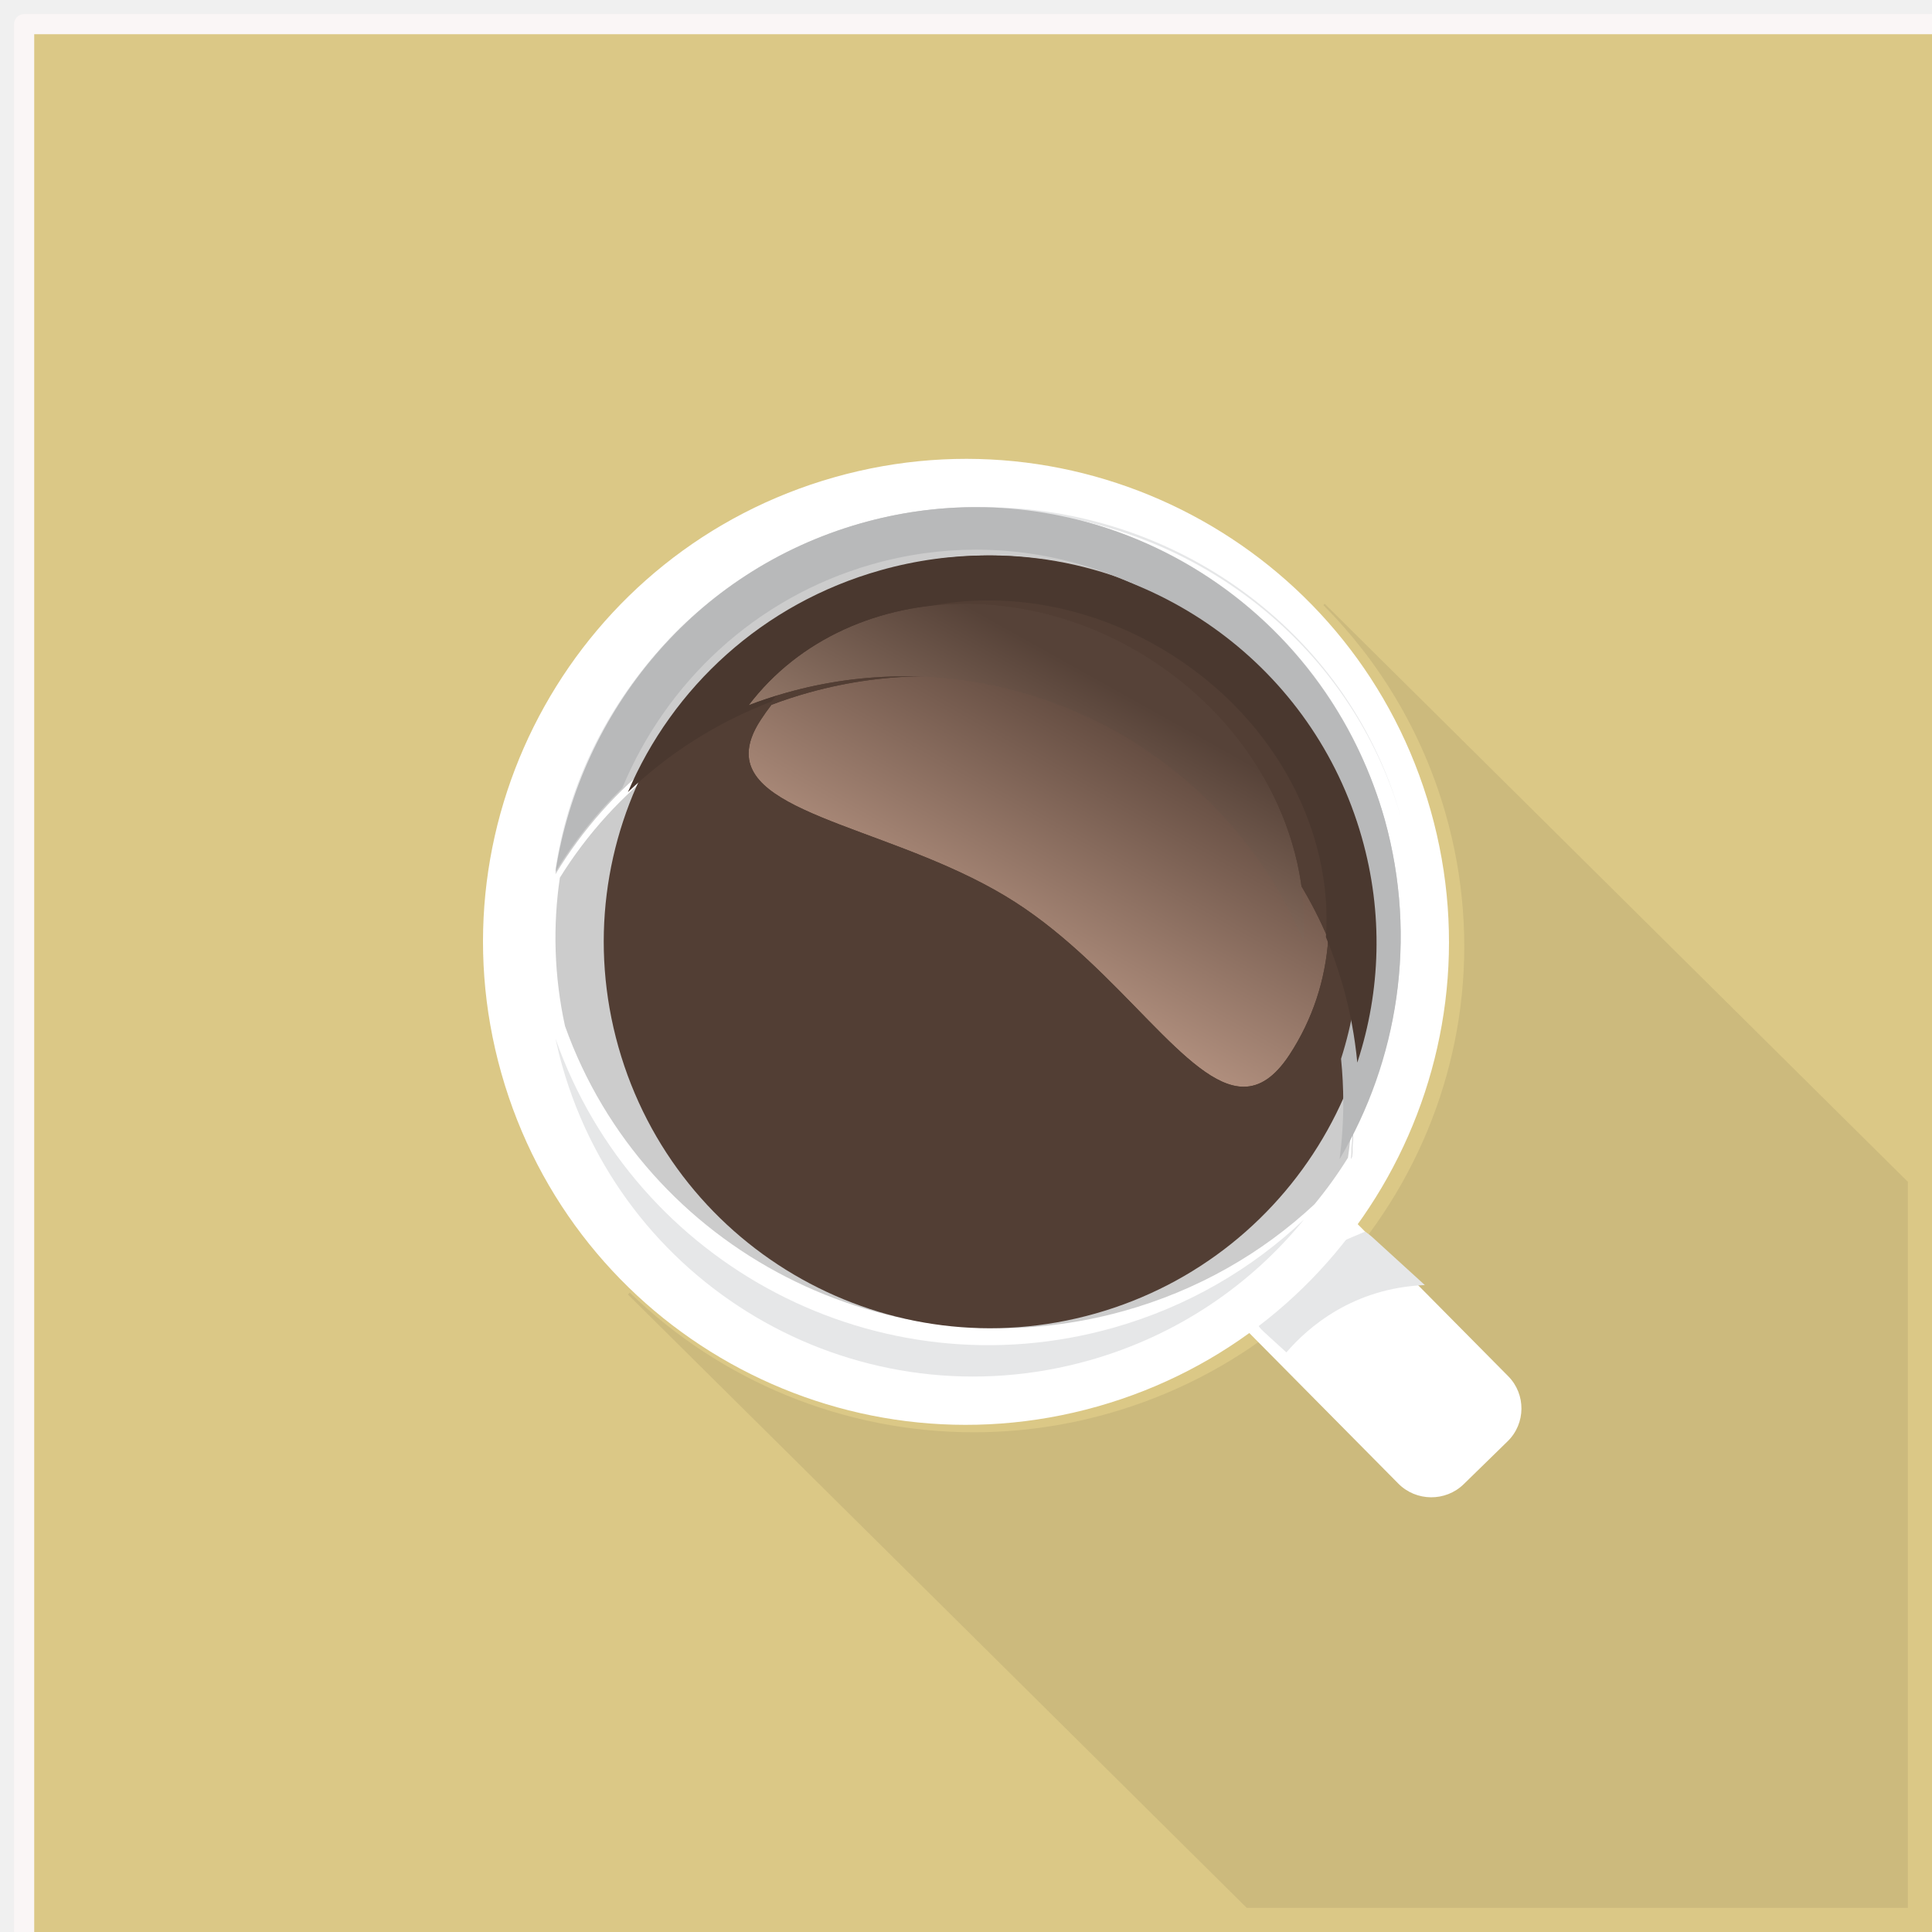
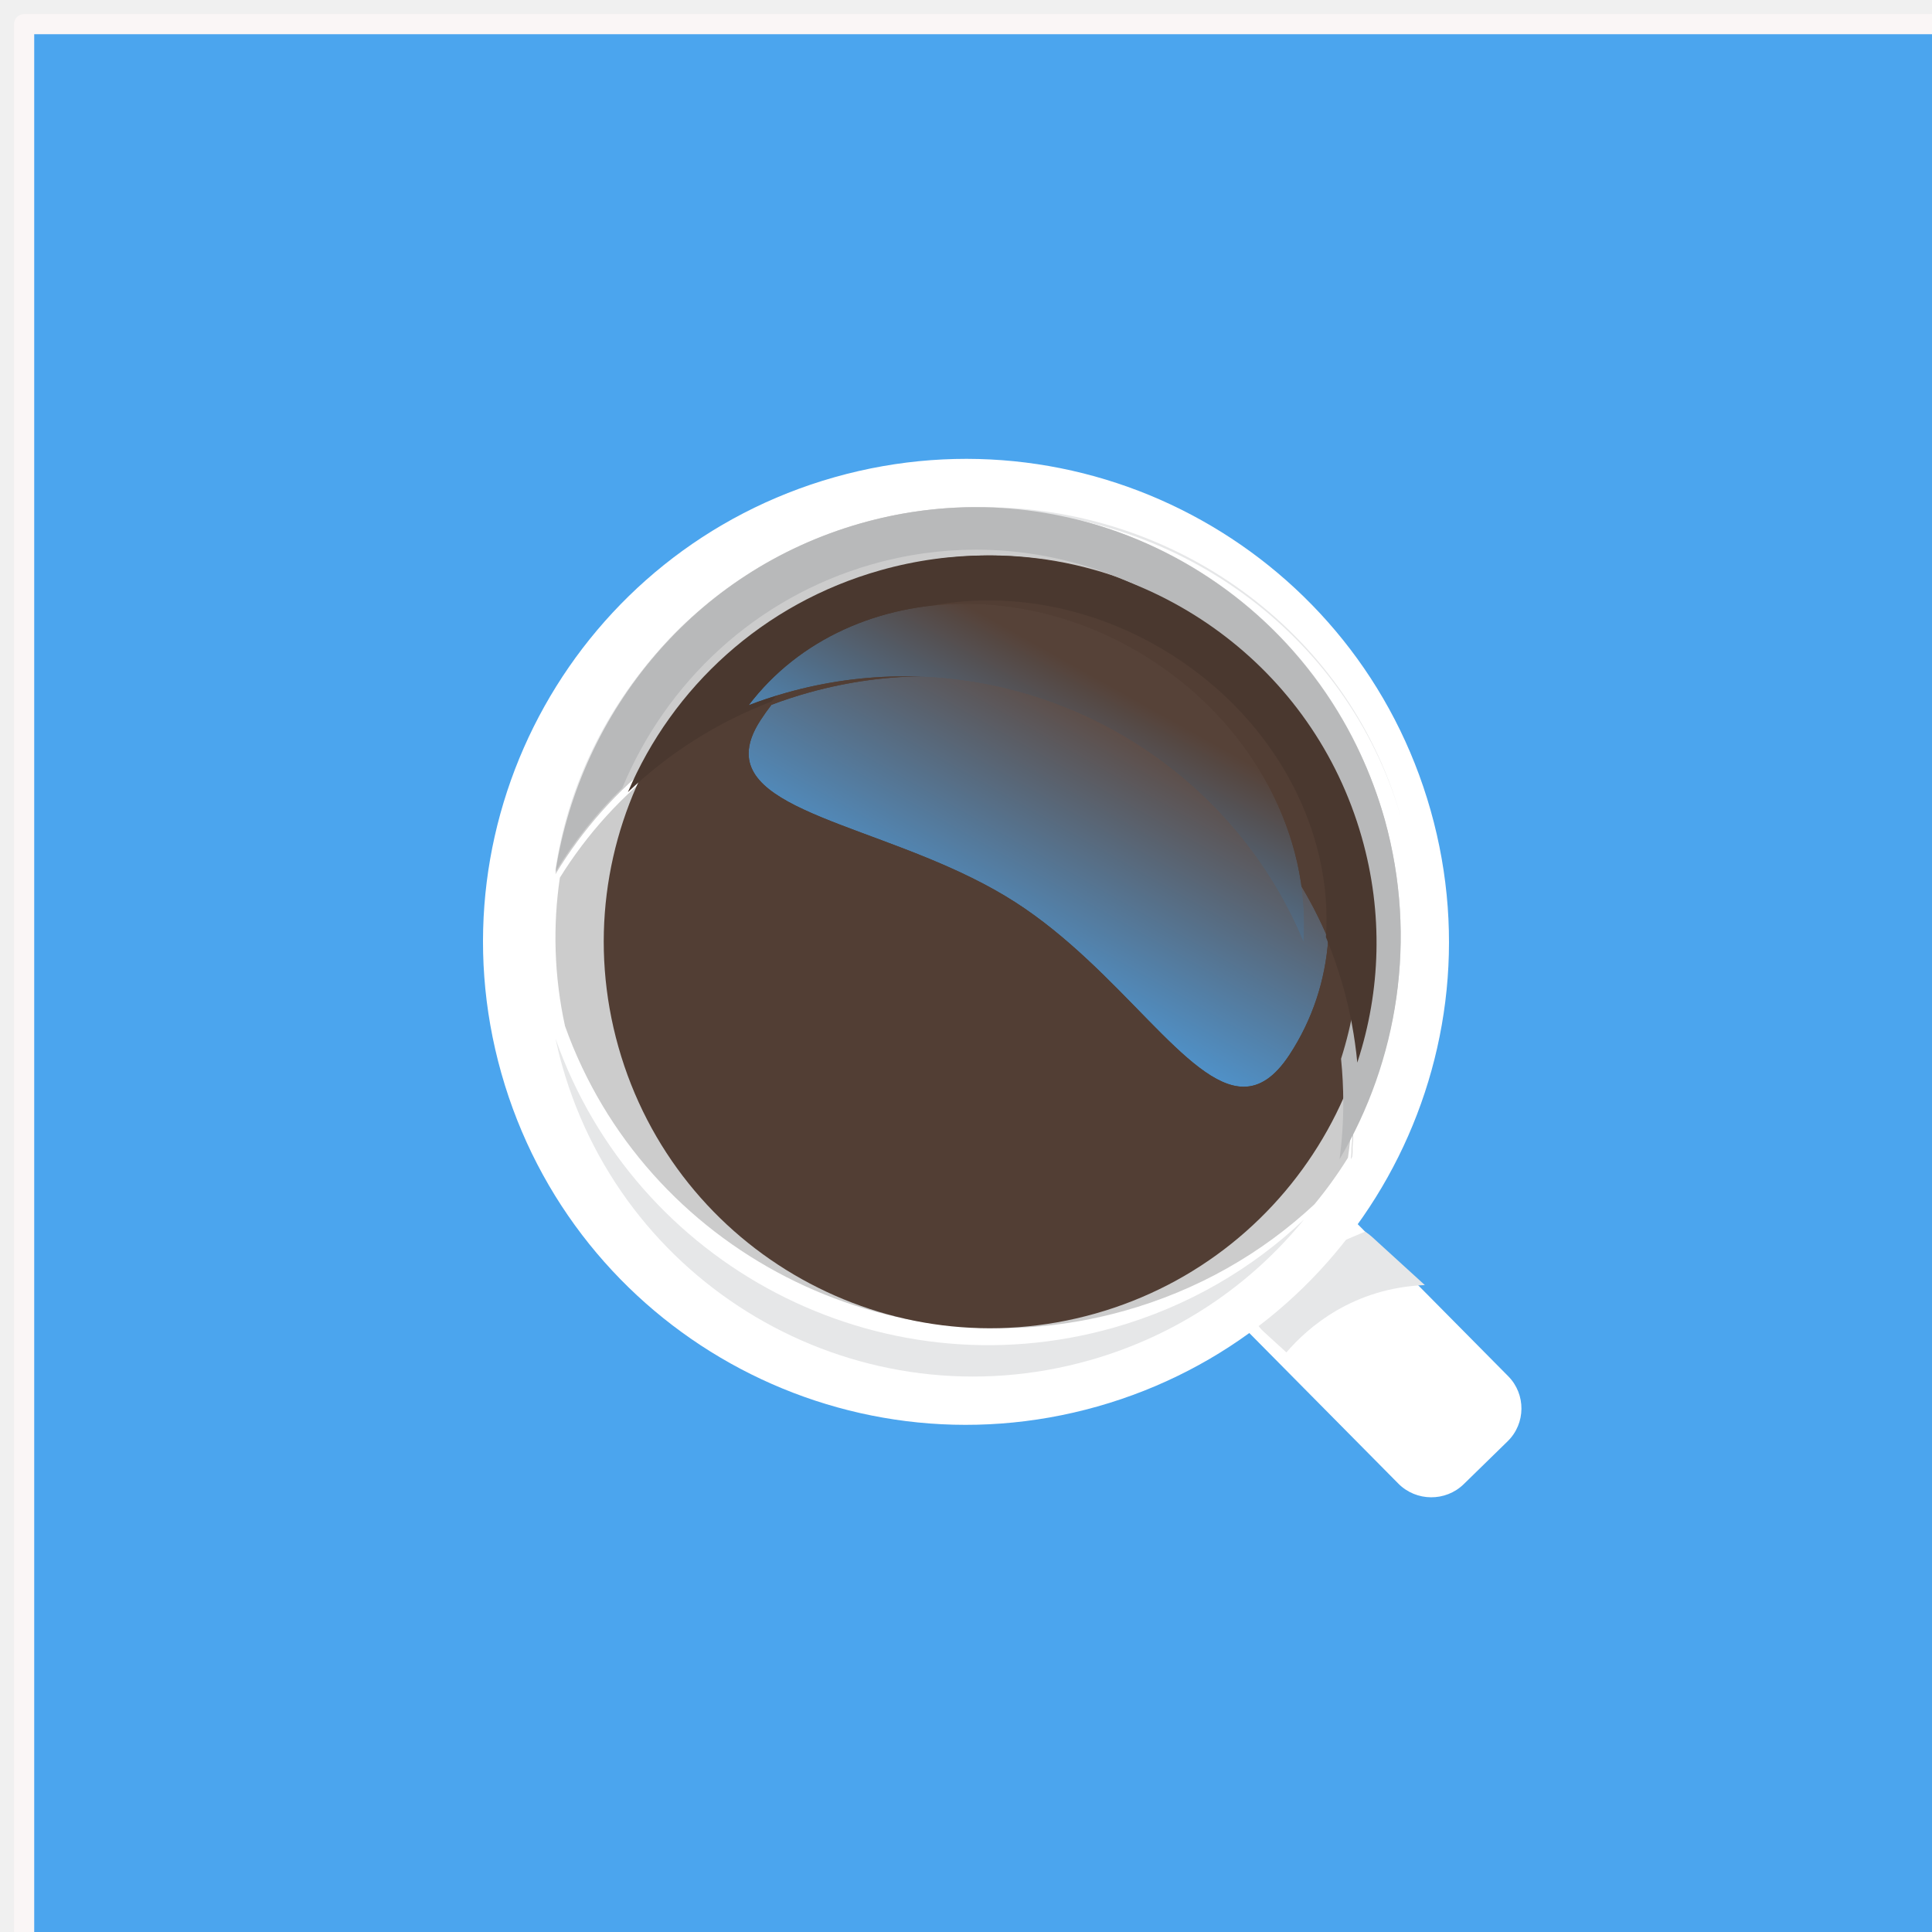
<svg xmlns="http://www.w3.org/2000/svg" xmlns:xlink="http://www.w3.org/1999/xlink" width="96px" height="96px" viewBox="0 0 96 96" version="1.1">
  <defs>
    <path d="M24.598,20.4 C21.81,20.4 18.488,14.601 13.251,11.232 C7.714,7.67 0.014,6.986 0,3.85 L0,3.833 C0.002,3.344 0.19,2.796 0.601,2.169 C0.77,1.911 0.947,1.662 1.133,1.421 C1.743,1.191 2.369,0.985 3.01,0.807 C4.973,0.261 6.951,0 8.895,0 C17.48,0 25.431,5.078 28.8,13.064 C28.658,15.079 28.031,17.043 26.877,18.806 C26.14,19.931 25.39,20.4 24.598,20.4" id="path-1" />
    <linearGradient x1="25.799%" y1="75.681%" x2="73.889%" y2="15.742%" id="linearGradient-3">
-       <stop stop-color="#C6A28F" offset="0%" />
+       <stop stop-color="#4BA5EE" offset="0%" />
      <stop stop-color="#5F483D" offset="100%" />
    </linearGradient>
    <path d="M27.569,16.8 C24.212,8.736 16.289,3.608 7.735,3.608 C5.798,3.608 3.826,3.871 1.87,4.423 C1.232,4.603 0.608,4.81 0,5.043 C2.505,1.745 6.503,0.004 10.775,0 L10.806,0 C13.867,0.003 17.067,0.898 19.957,2.752 C25.152,6.085 27.93,11.61 27.569,16.8" id="path-4" />
    <linearGradient x1="22.735%" y1="85.4%" x2="72.737%" y2="31.127%" id="linearGradient-6">
-       <stop stop-color="#B39482" offset="0%" />
+       <stop stop-color="#4BA5EE" offset="0%" />
      <stop stop-color="#564238" offset="100%" />
    </linearGradient>
  </defs>
  <g id="shutterstock_1947830881" stroke="none" stroke-width="1" fill="none" fill-rule="evenodd">
-     <polygon id="Fill-3" stroke="#FAF6F6" fill="#DBC886" stroke-linejoin="round" points="1.2 97.2 97.2 97.2 97.2 1.2 1.2 1.2" />
-     <path d="M94.8,94.8 L61.949,94.8 L31.2,64.32 L31.294,64.228 C35.798,68.614 41.928,71.169 48.375,71.169 C50.571,71.169 52.806,70.873 55.023,70.25 C67.971,66.618 75.496,53.269 71.832,40.435 C70.675,36.383 68.541,32.867 65.756,30.067 L65.823,30 L94.8,58.723 L94.8,94.8" id="Fill-4" fill="#CCBA7D" />
+     <polygon id="Fill-3" stroke="#FAF6F6" fill="#4BA5EE" stroke-linejoin="round" points="1.2 97.2 97.2 97.2 97.2 1.2 1.2 1.2" />
+     <path d="M94.8,94.8 L61.949,94.8 L31.2,64.32 L31.294,64.228 C35.798,68.614 41.928,71.169 48.375,71.169 C50.571,71.169 52.806,70.873 55.023,70.25 C67.971,66.618 75.496,53.269 71.832,40.435 C70.675,36.383 68.541,32.867 65.756,30.067 L65.823,30 L94.8,58.723 L94.8,94.8" id="Fill-4" fill="#4BA5EE" />
    <path d="M74.916,71.614 L72.731,73.748 C71.83,74.628 70.368,74.615 69.483,73.72 L61.856,66.014 C61.687,65.844 61.55,65.652 61.447,65.448 C61.008,64.585 61.155,63.498 61.884,62.787 L64.069,60.653 C64.862,59.878 66.088,59.794 66.974,60.396 C67.096,60.477 67.211,60.572 67.317,60.68 L74.944,68.385 C75.829,69.281 75.817,70.733 74.916,71.614" id="Fill-5" fill="#FFFFFF" />
    <path d="M70.8,63.855 C67.23,64.001 64.997,65.946 63.92,67.2 L62.802,66.18 C62.635,66.029 62.502,65.859 62.4,65.678 L65.878,62.027 L67.828,61.2 C67.948,61.272 68.06,61.357 68.165,61.452 L70.8,63.855" id="Fill-6" fill="#E6E7E8" />
    <path d="M71.087,40.266 C74.696,53.016 67.285,66.278 54.534,69.887 C41.784,73.496 28.522,66.085 24.913,53.334 C21.304,40.584 28.715,27.322 41.466,23.713 C54.216,20.104 67.478,27.515 71.087,40.266" id="Fill-7" fill="#FFFFFF" />
    <path d="M68.797,40.697 C65.623,29.384 53.958,22.808 42.743,26.01 C34.476,28.37 28.762,35.384 27.6,43.439 C30.273,39.028 34.535,35.581 39.856,34.062 C51.071,30.86 62.736,37.435 65.91,48.748 C66.744,51.722 66.908,54.727 66.494,57.6 C69.455,52.713 70.466,46.642 68.797,40.697" id="Fill-8" fill="#CCCCCC" />
    <path d="M27.6,51.6 C27.696,52.048 27.805,52.497 27.932,52.945 C31.125,64.227 42.858,70.786 54.139,67.592 C58.493,66.359 62.143,63.854 64.8,60.593 C62.209,63.049 59.003,64.933 55.33,65.973 C43.67,69.273 31.562,62.88 27.6,51.6" id="Fill-9" fill="#E6E7E8" />
    <path d="M66.392,48.827 C63.196,37.711 51.451,31.25 40.159,34.396 C34.802,35.889 30.511,39.276 27.82,43.611 C27.465,46.007 27.532,48.498 28.075,50.984 C32.041,62.098 44.161,68.396 55.832,65.145 C59.509,64.12 62.718,62.264 65.311,59.844 C65.921,59.108 66.478,58.333 66.98,57.525 C67.397,54.702 67.232,51.75 66.392,48.827" id="Fill-10" fill="#CCCCCC" />
    <path d="M67.669,41.573 C70.557,51.773 64.628,62.383 54.427,65.27 C44.227,68.157 33.618,62.228 30.73,52.027 C27.843,41.827 33.772,31.217 43.973,28.33 C54.173,25.443 64.783,31.372 67.669,41.573" id="Fill-11" fill="#523E34" />
    <path d="M37.2,37.235 C37.2,37.212 37.2,37.188 37.2,37.165 L37.2,37.235" id="Fill-12" fill="#523E34" />
    <g id="Group-15" transform="translate(37.2, 33.6)">
      <mask id="mask-2" fill="white">
        <use xlink:href="#path-1" />
      </mask>
      <g id="Clip-14" />
      <path d="M24.598,20.4 C21.81,20.4 18.488,14.601 13.251,11.232 C7.714,7.67 0.014,6.986 0,3.85 L0,3.833 C0.002,3.344 0.19,2.796 0.601,2.169 C0.77,1.911 0.947,1.662 1.133,1.421 C1.743,1.191 2.369,0.985 3.01,0.807 C4.973,0.261 6.951,0 8.895,0 C17.48,0 25.431,5.078 28.8,13.064 C28.658,15.079 28.031,17.043 26.877,18.806 C26.14,19.931 25.39,20.4 24.598,20.4" id="Fill-13" fill="url(#linearGradient-3)" mask="url(#mask-2)" />
    </g>
    <path d="M27.6,43.2 C28.784,35.25 34.607,28.329 43.031,25.999 C44.989,25.458 46.96,25.2 48.899,25.2 C58.278,25.2 66.901,31.241 69.581,40.493 C69.587,40.515 69.594,40.537 69.6,40.56 C66.896,31.348 58.294,25.339 48.939,25.339 C47,25.339 45.029,25.597 43.071,26.138 C34.742,28.441 28.956,35.233 27.682,43.07 C27.654,43.113 27.627,43.157 27.6,43.2" id="Fill-16" fill="#E6E7E8" />
    <path d="M66.564,57.6 C66.685,56.675 66.747,55.736 66.747,54.79 C66.746,54.067 66.71,53.34 66.636,52.611 C67.755,49.098 67.898,45.22 66.833,41.4 C64.457,32.877 56.814,27.313 48.499,27.313 C46.781,27.313 45.033,27.551 43.298,28.049 C37.504,29.714 33.098,33.925 30.923,39.149 C29.643,40.397 28.529,41.799 27.6,43.316 C28.853,35.309 34.542,28.37 42.731,26.017 C44.656,25.464 46.594,25.2 48.5,25.2 C57.698,25.2 66.156,31.34 68.815,40.751 C70.445,46.673 69.461,52.713 66.564,57.6" id="Fill-17" fill="#B8B9BA" />
    <path d="M67.14,57.6 C67.25,56.051 67.272,54.46 67.199,52.858 C67.203,52.839 67.206,52.82 67.209,52.8 C67.243,53.484 67.26,54.166 67.26,54.844 C67.26,55.731 67.232,56.612 67.175,57.48 C67.164,57.52 67.152,57.56 67.14,57.6" id="Fill-18" fill="#B8B9BA" />
    <path d="M67.443,52.8 C67.323,51.521 67.084,50.234 66.719,48.954 C66.485,48.132 66.206,47.336 65.884,46.565 C66.245,41.396 63.47,35.894 58.281,32.575 C55.394,30.728 52.197,29.837 49.138,29.834 C49.133,29.834 49.128,29.834 49.123,29.834 C49.118,29.834 49.112,29.834 49.107,29.834 C44.84,29.838 40.847,31.572 38.344,34.856 C35.616,35.896 33.208,37.445 31.2,39.362 C33.408,34.17 37.882,29.986 43.765,28.332 C45.527,27.836 47.302,27.6 49.047,27.6 C57.49,27.6 65.251,33.13 67.663,41.599 C68.745,45.394 68.6,49.247 67.463,52.738 C67.456,52.759 67.45,52.779 67.443,52.8" id="Fill-19" fill="#4A382F" />
    <path d="M49.26,30 L49.14,30 C49.159,30 49.181,30 49.201,30 C49.22,30 49.239,30 49.26,30" id="Fill-20" fill="#4A382F" />
    <g id="Group-23" transform="translate(37.2, 30)">
      <mask id="mask-5" fill="white">
        <use xlink:href="#path-4" />
      </mask>
      <g id="Clip-22" />
      <path d="M27.569,16.8 C24.212,8.736 16.289,3.608 7.735,3.608 C5.798,3.608 3.826,3.871 1.87,4.423 C1.232,4.603 0.608,4.81 0,5.043 C2.505,1.745 6.503,0.004 10.775,0 L10.806,0 C13.867,0.003 17.067,0.898 19.957,2.752 C25.152,6.085 27.93,11.61 27.569,16.8" id="Fill-21" fill="url(#linearGradient-6)" mask="url(#mask-5)" />
    </g>
  </g>
</svg>
